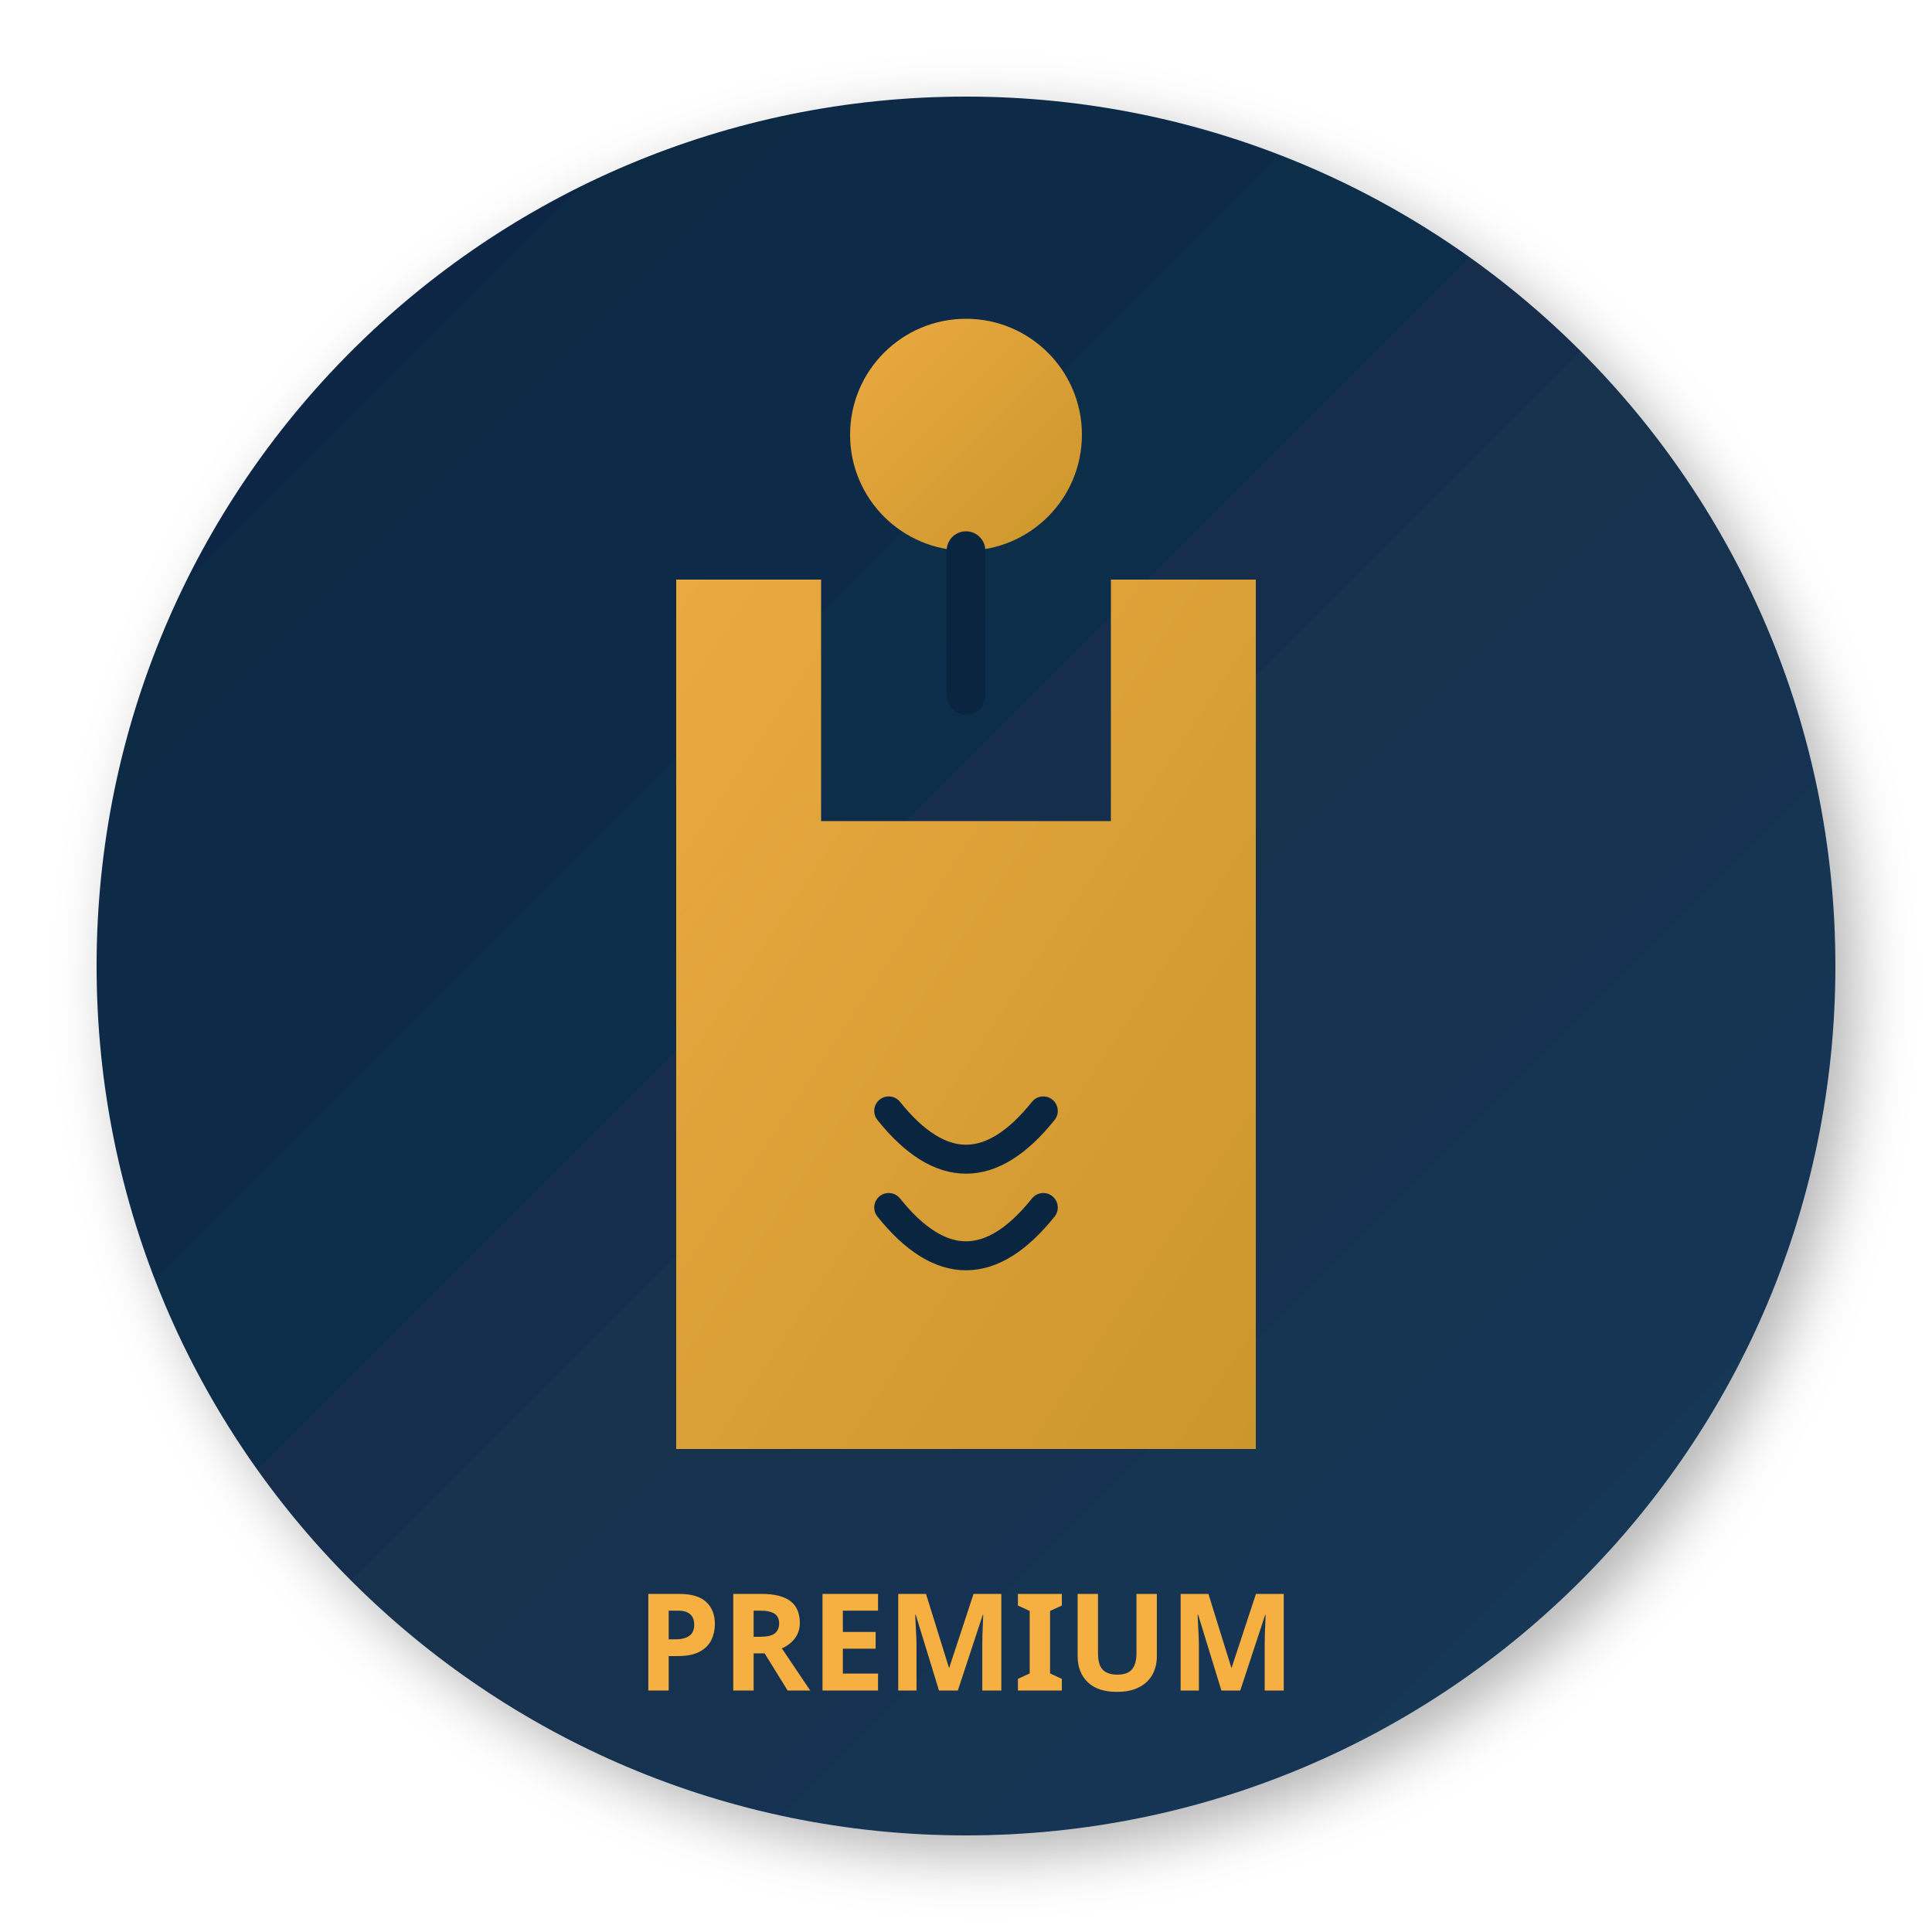
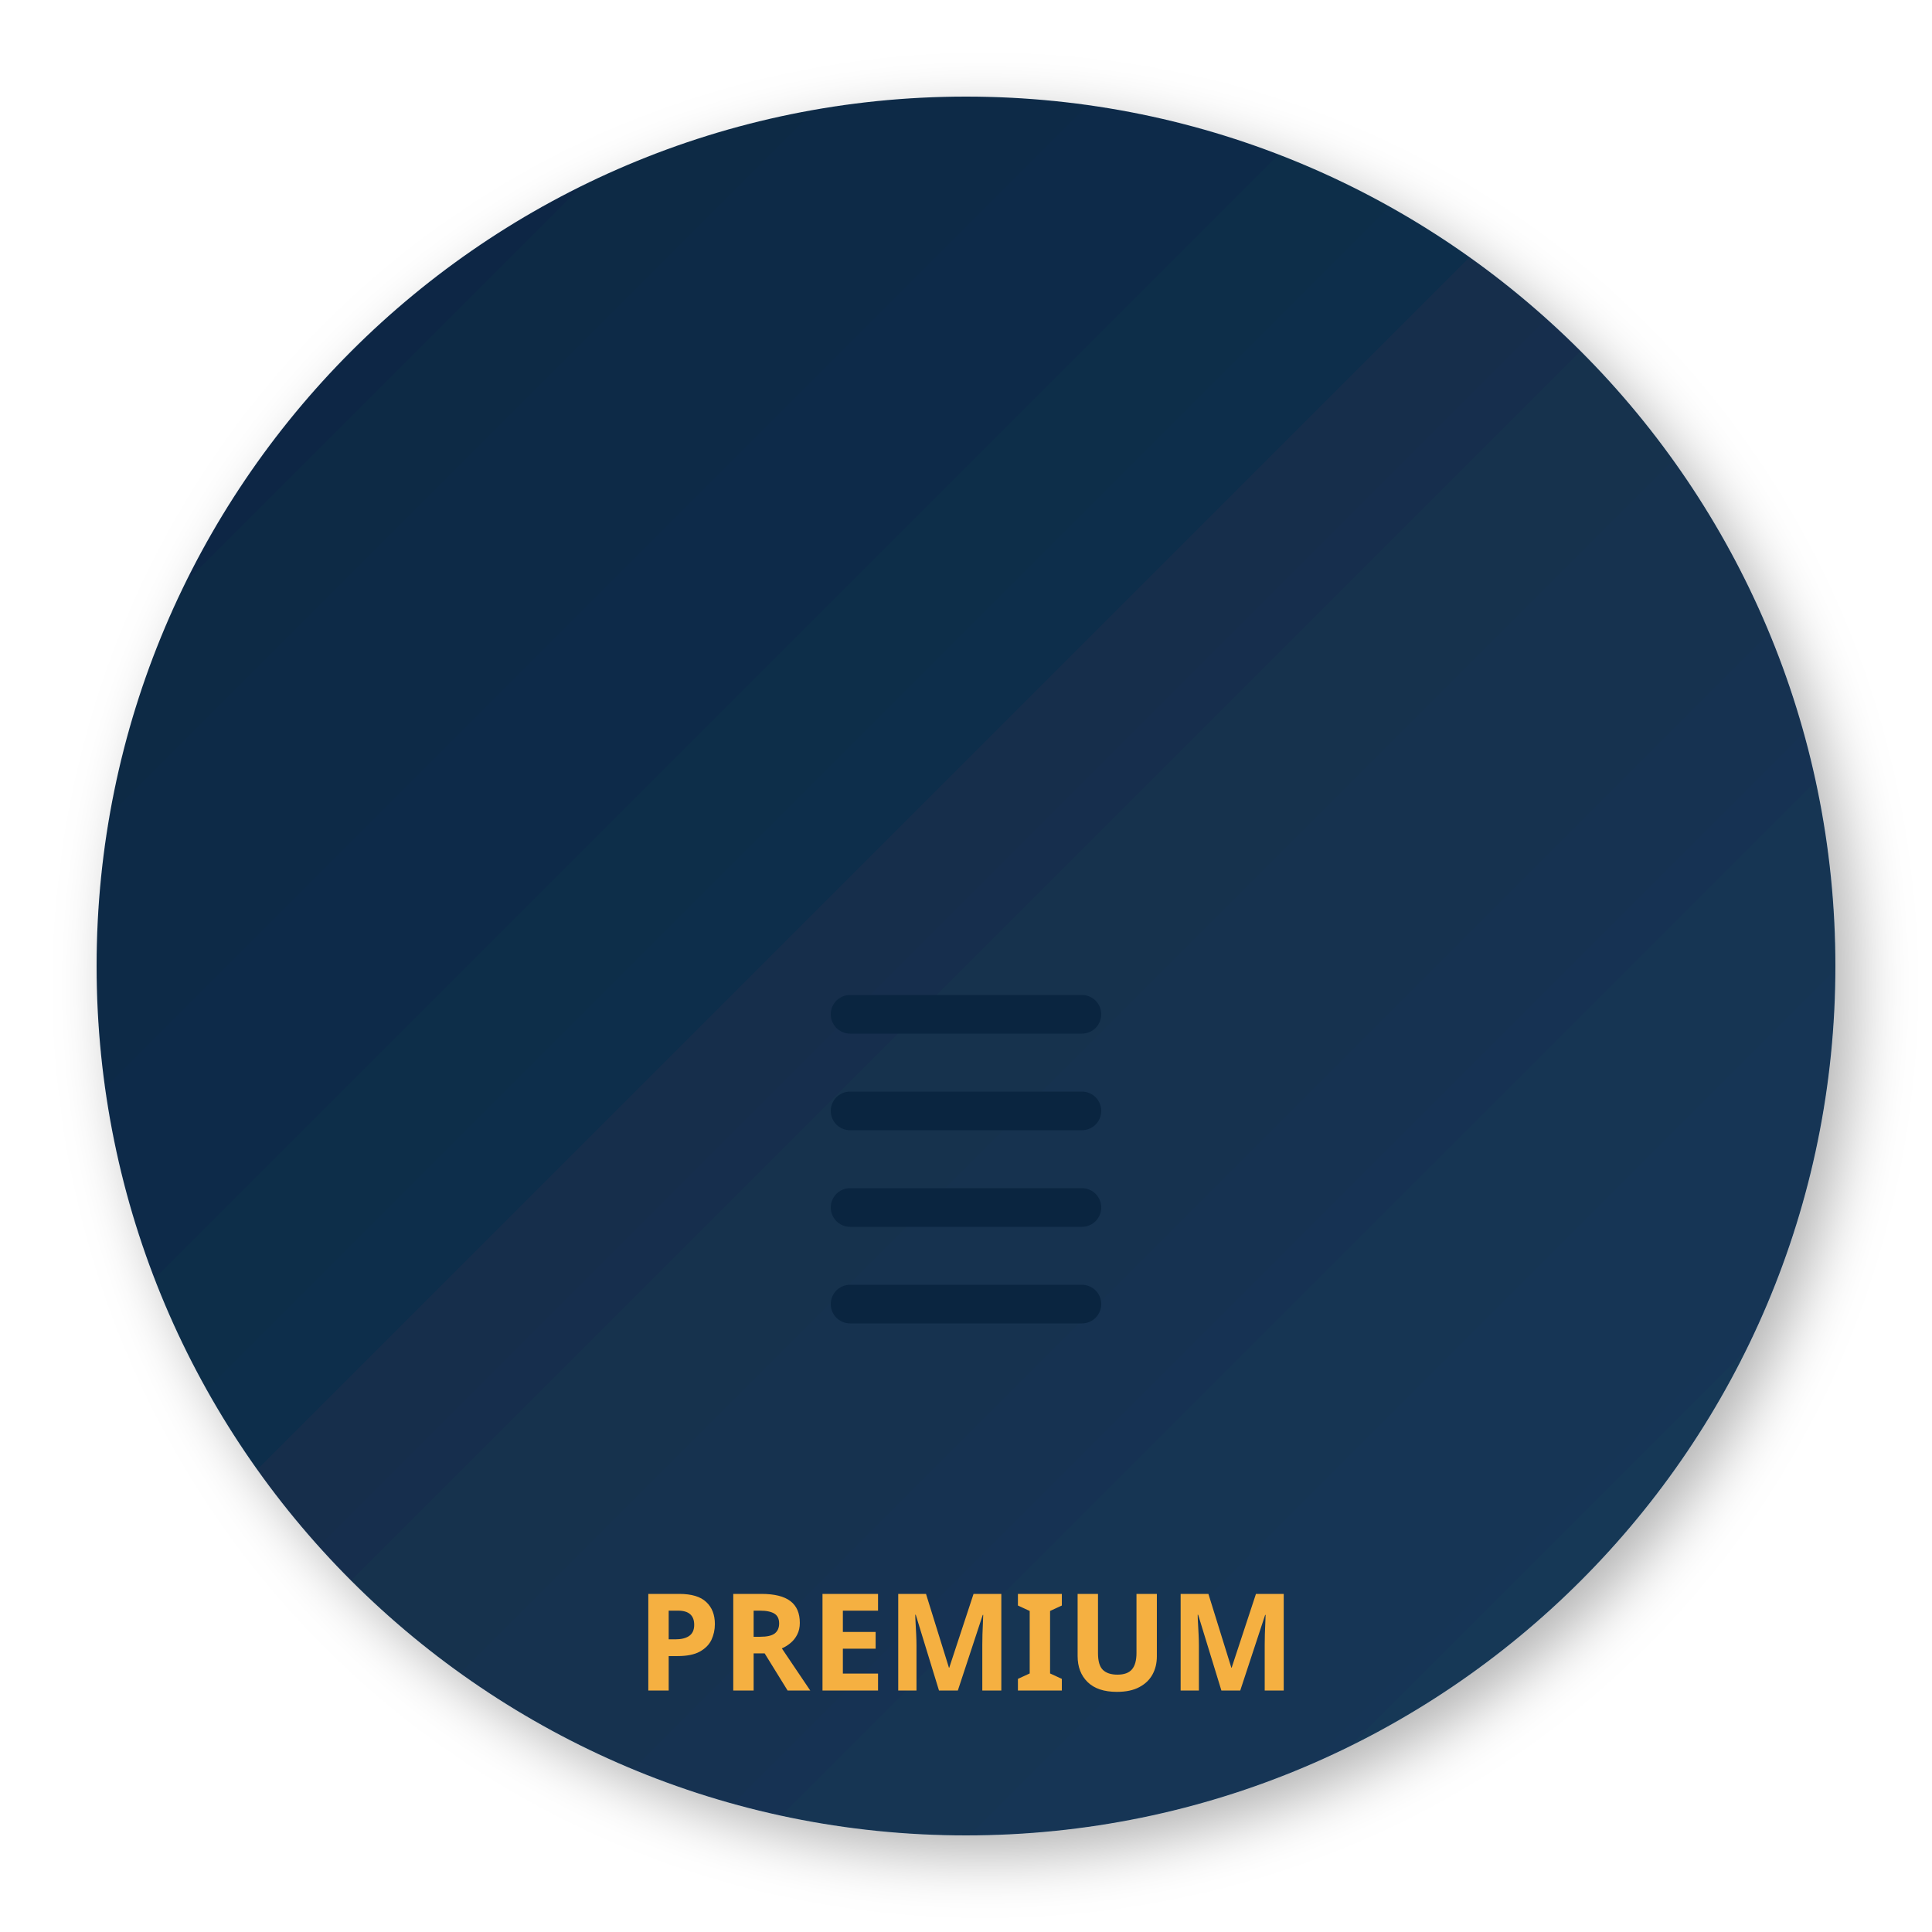
<svg xmlns="http://www.w3.org/2000/svg" viewBox="0 0 200 200" width="200" height="200">
  <defs>
    <linearGradient id="gradBlue" x1="0%" y1="0%" x2="100%" y2="100%">
      <stop offset="0%" style="stop-color:#0A2540;stop-opacity:1" />
      <stop offset="100%" style="stop-color:#1B3A5A;stop-opacity:1" />
    </linearGradient>
    <linearGradient id="gradYellow" x1="0%" y1="0%" x2="100%" y2="100%">
      <stop offset="0%" style="stop-color:#F5B041;stop-opacity:1" />
      <stop offset="100%" style="stop-color:#D49B2A;stop-opacity:1" />
    </linearGradient>
    <filter id="shadow" x="-20%" y="-20%" width="140%" height="140%">
      <feDropShadow dx="2" dy="2" stdDeviation="3" flood-color="#000" flood-opacity="0.3" />
    </filter>
  </defs>
  <circle cx="100" cy="100" r="90" fill="url(#gradBlue)" filter="url(#shadow)" />
  <g transform="translate(100, 100)">
-     <path d="M-30 -40 L-15 -40 L-15 -15 L15 -15 L15 -40 L30 -40 L30 50 L-30 50 Z" fill="url(#gradYellow)" opacity="0.95" />
-     <circle cx="0" cy="-55" r="12" fill="url(#gradYellow)" opacity="0.95" />
-     <line x1="0" y1="-43" x2="0" y2="-28" stroke="#0A2540" stroke-width="4" stroke-linecap="round" />
-     <path d="M-8 15 Q0 25 8 15" stroke="#0A2540" stroke-width="3" fill="none" stroke-linecap="round" />
-     <path d="M-8 25 Q0 35 8 25" stroke="#0A2540" stroke-width="3" fill="none" stroke-linecap="round" />
+     <line x1="-12" y1="5" x2="12" y2="5" stroke="#0A2540" stroke-width="4" stroke-linecap="round" />
+     <line x1="-12" y1="15" x2="12" y2="15" stroke="#0A2540" stroke-width="4" stroke-linecap="round" />
+     <line x1="-12" y1="25" x2="12" y2="25" stroke="#0A2540" stroke-width="4" stroke-linecap="round" />
+     <line x1="-12" y1="35" x2="12" y2="35" stroke="#0A2540" stroke-width="4" stroke-linecap="round" />
  </g>
  <text x="100" y="175" text-anchor="middle" font-family="Arial Black, sans-serif" font-size="14" font-weight="bold" fill="#F5B041">PREMIUM</text>
</svg>
